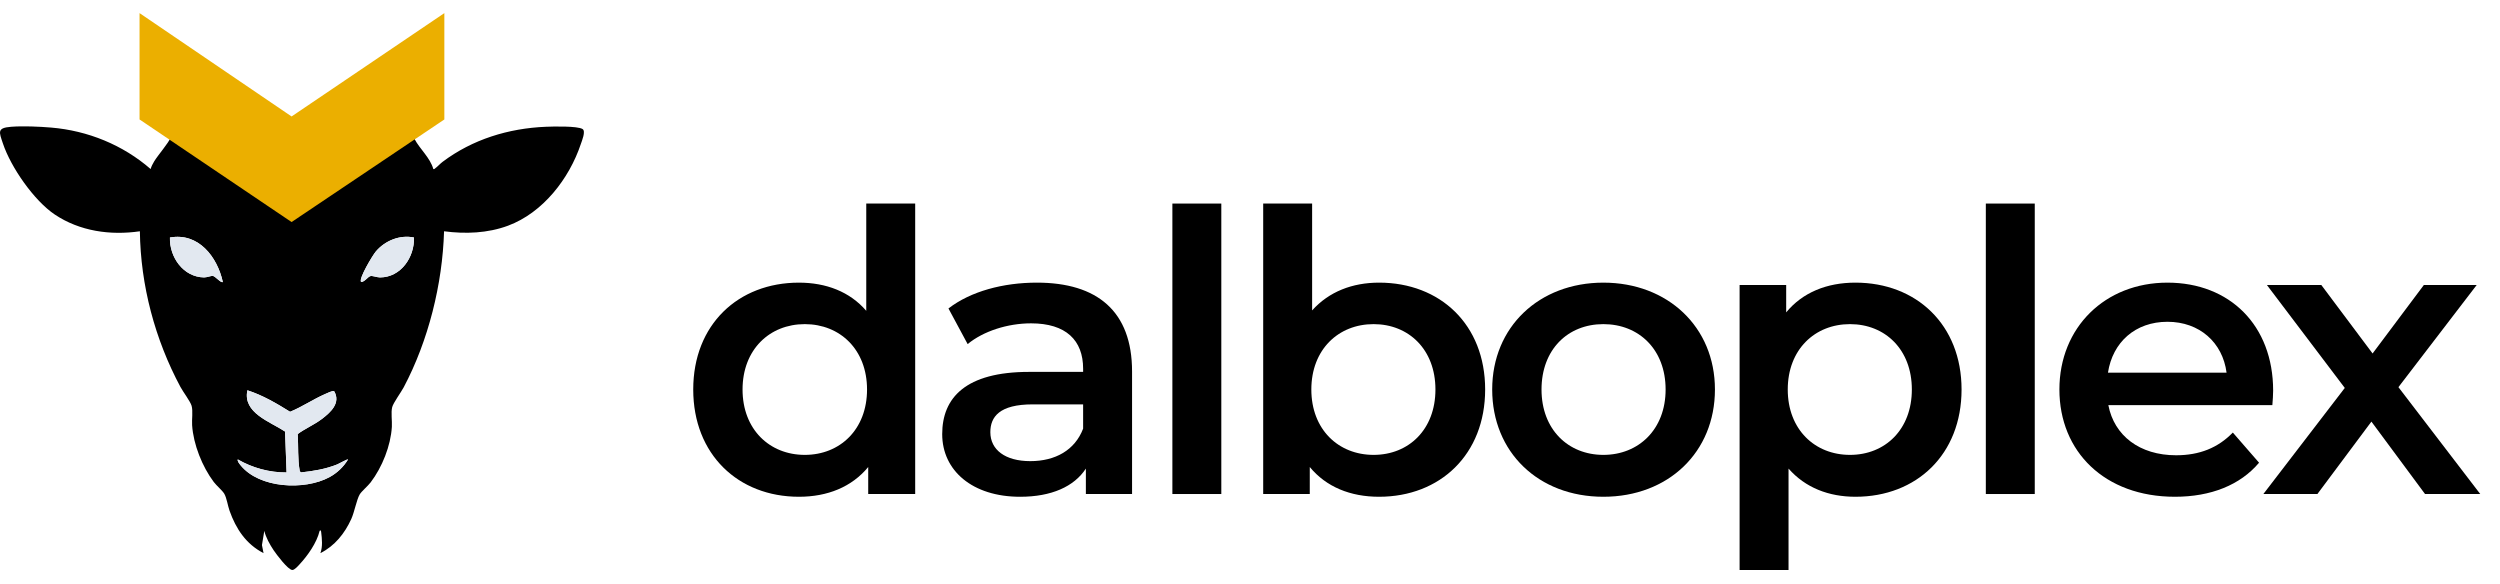
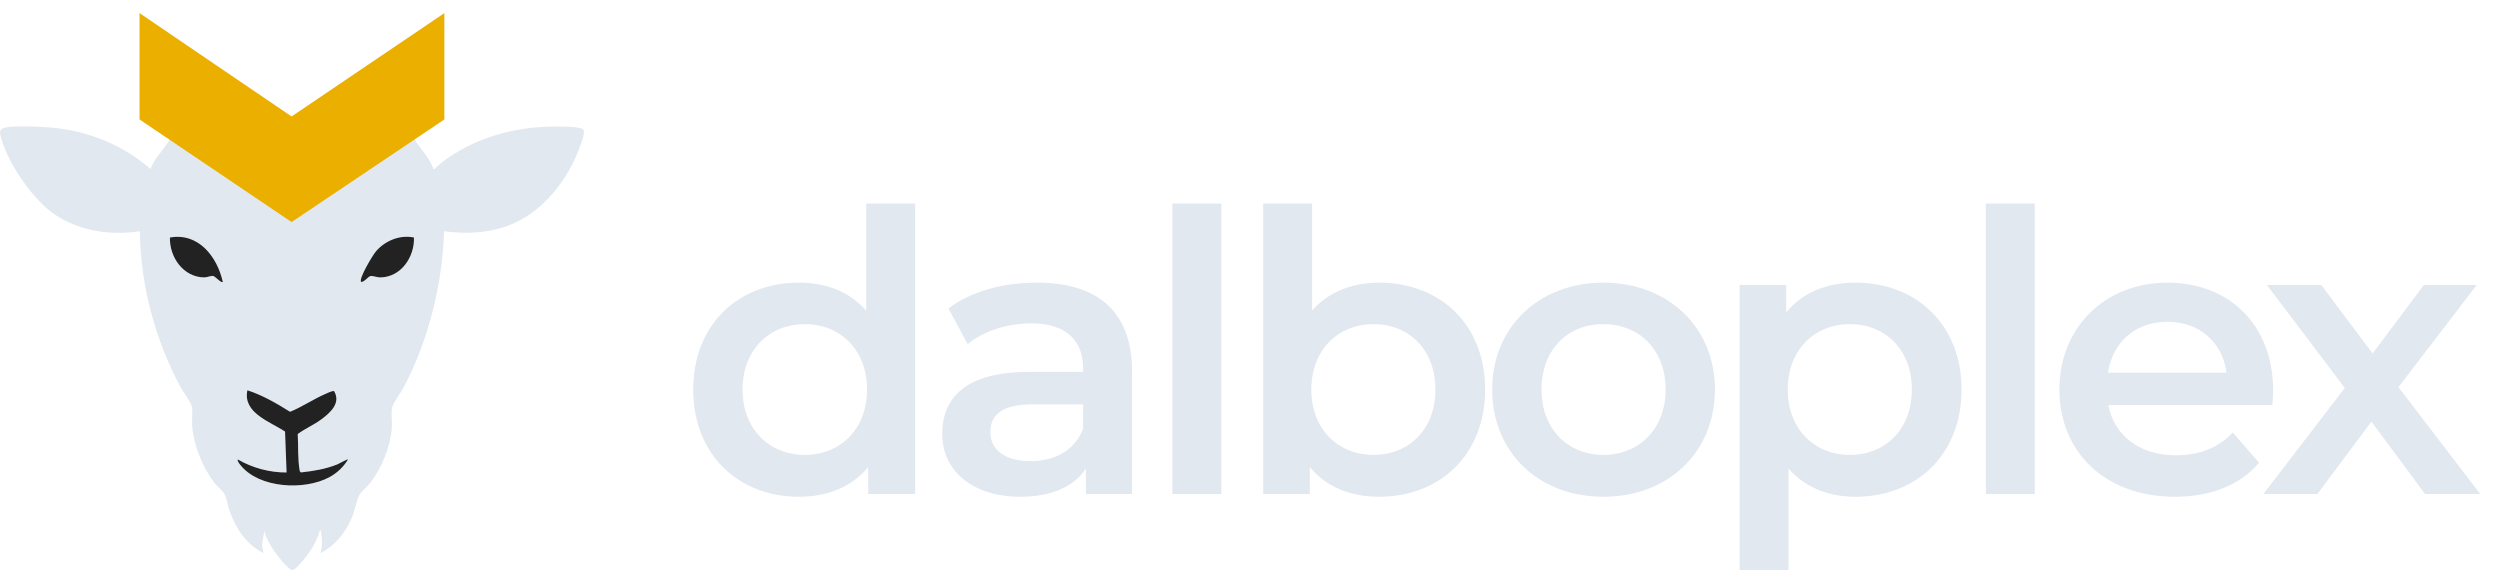
- <svg xmlns="http://www.w3.org/2000/svg" id="a" data-name="Dark" width="1148.13mm" height="268.16mm" viewBox="0 0 3254.55 760.13">
+ <svg xmlns="http://www.w3.org/2000/svg" width="1148.13mm" height="268.16mm" viewBox="0 0 3254.55 760.13">
  <defs>
    <style>
-       .c {
+       /* Dark mode (default) */
+       .main-logo {
        fill: #e2e8f0;
      }

-       .d {
+       .logo-details {
+         fill: #222;
+       }
+ 
+       .logo-accent {
        fill: #ebaf00;
+       }
+ 
+       /* Light mode */
+       @media (prefers-color-scheme: light) {
+         .main-logo {
+             fill: #222;
+         }
+ 
+         .logo-details {
+             fill: #e2e8f0;
+         }
      }
    </style>
  </defs>
  <g>
-     <path d="M371.59,162.05c28.87,2.61,163.48,10.08,168.07,18.93,6.67,12.85,20.37,24.35,24.43,39.08,1.51.4,1.65-.39,2.5-.98,2.88-2.02,6.4-6.01,9.59-8.41,38.95-29.27,85.77-43.61,134.36-45.64,9.26-.39,41.25-1.21,47.87,2.96,4.46,2.81-.95,15.53-2.31,19.6-15.05,44.98-49.33,89.34-94.77,106.23-26.44,9.83-55.45,10.93-83.24,7.25-2.07,68.79-20.3,142.18-52.48,203.02-3.4,6.43-13.61,20.31-15.05,25.95-1.75,6.86.02,18.01-.43,25.57-1.47,24.77-12.64,52.7-27.63,72.37-3.73,4.89-11.85,11.59-14.27,15.73-4.03,6.91-6.79,22.85-10.97,32.03-8.55,18.76-21.49,34.93-40.16,44.33,3.16-8.72,2.06-18.41.99-27.52-.16-1.4-.63-2.95-1.99-1.48-3.75,15.67-15.59,32.32-26.5,44.02-1.97,2.11-6.18,6.92-9.01,6.92-5.57,0-20.9-20.5-24.31-25.62-5.02-7.54-10.07-16.47-12.2-25.31l-3.07,18.49,2.07,10.51c-22.78-11.77-35.88-31.6-44.26-55.23-2.25-6.34-3.74-16.83-6.87-22.13-2.43-4.09-10.05-10.48-13.69-15.31-14.99-19.95-26.5-48.82-28.16-73.84-.5-7.51,1.29-18.52-.68-25.32-1.66-5.72-11.06-18.09-14.5-24.5-33.15-61.77-51.95-132.31-52.83-202.68-38.33,5.61-78.22-.02-110.73-21.77-27.11-18.14-57.24-61.61-67.54-92.46-4.99-14.95-8.07-20.36,10.74-21.81,15.47-1.19,36.42-.27,52.03,1.04,47.75,4.01,93.43,22.59,129.5,53.99.93-3.41,2.77-6.91,4.59-9.92,5.08-8.38,18.8-23.96,21.64-31.36,1.9-4.94,130.03-18.48,149.3-16.74ZM290.07,367.06c-7.22-32.74-31.71-64.57-68.85-57.85-.76,25.37,17.31,51.47,44.36,51.94,3.81.07,8.96-2.31,11.79-1.89s10.58,9.73,12.7,7.8ZM538.93,309.21c-18.45-3.89-37.98,4.21-49.83,18.39-3.98,4.75-22.59,35.53-19.02,39.47,4.43.14,8.81-6.71,11.97-7.6,2.92-.82,8.69,1.69,12.52,1.69,27.38,0,45.18-26.56,44.36-51.94ZM434.94,509.2c-1.68-1.05-9.92,2.99-12.23,4.01-15.39,6.81-29.62,16.53-45.07,22.86-17.64-10.97-35.65-21.55-55.56-27.99-6.37,29.49,29.66,40.83,49.01,53.7l1.99,53.3c-22.17.1-44.39-5.89-63.51-17-.95,2.11,2.23,5.86,3.53,7.47,24.32,30.3,83.26,33.13,115.65,15.69,9.99-5.38,18.54-13.45,24.33-23.16-.81-.68-11.89,5.62-14.01,6.48-15.26,6.12-31.07,8.72-47.37,10.45l-1.44-1.62c-2.91-16.01-1.68-32.23-2.67-48.38,9.77-7.15,21.07-11.89,30.8-19.12,11.58-8.6,25.77-21.25,16.56-36.69Z" />
-     <path class="c" d="M434.94,509.2c9.21,15.44-4.98,28.09-16.56,36.69-9.74,7.23-21.03,11.97-30.8,19.12.98,16.15-.24,32.37,2.67,48.38l1.44,1.62c16.3-1.73,32.1-4.32,47.37-10.45,2.13-.85,13.2-7.15,14.01-6.48-5.79,9.71-14.34,17.79-24.33,23.16-32.38,17.43-91.33,14.6-115.65-15.69-1.3-1.61-4.47-5.36-3.53-7.47,19.12,11.11,41.35,17.1,63.51,17l-1.99-53.3c-19.35-12.87-55.38-24.21-49.01-53.7,19.92,6.44,37.93,17.02,55.56,27.99,15.45-6.32,29.68-16.05,45.07-22.86,2.32-1.02,10.55-5.06,12.23-4.01Z" />
-     <path class="c" d="M538.93,309.21c.82,25.38-16.98,51.95-44.36,51.94-3.83,0-9.6-2.51-12.52-1.69-3.17.89-7.54,7.74-11.97,7.6-3.56-3.93,15.05-34.71,19.02-39.47,11.85-14.17,31.38-22.27,49.83-18.39Z" />
-     <path class="c" d="M290.07,367.06c-2.12,1.92-9.79-7.37-12.7-7.8s-7.98,1.95-11.79,1.89c-27.05-.46-45.12-26.57-44.36-51.94,37.14-6.72,61.64,25.11,68.85,57.85Z" />
-     <polygon id="b" data-name="polygon8" class="d" points="379.58 151.61 578.46 17.07 578.46 155.51 379.58 289.07 181.67 155.51 181.67 17.07 379.58 151.61" />
+     <path class="main-logo" d="M371.59,162.05c28.87,2.61,163.48,10.08,168.07,18.93,6.67,12.85,20.37,24.35,24.43,39.08,1.51.4,1.65-.39,2.5-.98,2.88-2.02,6.4-6.01,9.59-8.41,38.95-29.27,85.77-43.61,134.36-45.64,9.26-.39,41.25-1.21,47.87,2.96,4.46,2.81-.95,15.53-2.31,19.6-15.05,44.98-49.33,89.34-94.77,106.23-26.44,9.83-55.45,10.93-83.24,7.25-2.07,68.79-20.3,142.18-52.48,203.02-3.4,6.43-13.61,20.31-15.05,25.95-1.75,6.86.02,18.01-.43,25.57-1.47,24.77-12.64,52.7-27.63,72.37-3.73,4.89-11.85,11.59-14.27,15.73-4.03,6.91-6.79,22.85-10.97,32.03-8.55,18.76-21.49,34.93-40.16,44.33,3.16-8.72,2.06-18.41.99-27.52-.16-1.4-.63-2.95-1.99-1.48-3.75,15.67-15.59,32.32-26.5,44.02-1.97,2.11-6.18,6.92-9.01,6.92-5.57,0-20.9-20.5-24.31-25.62-5.02-7.54-10.07-16.47-12.2-25.31l-3.07,18.49,2.07,10.51c-22.78-11.77-35.88-31.6-44.26-55.23-2.25-6.34-3.74-16.83-6.87-22.13-2.43-4.09-10.05-10.48-13.69-15.31-14.99-19.95-26.5-48.82-28.16-73.84-.5-7.51,1.29-18.52-.68-25.32-1.66-5.72-11.06-18.09-14.5-24.5-33.15-61.77-51.95-132.31-52.83-202.68-38.33,5.61-78.22-.02-110.73-21.77-27.11-18.14-57.24-61.61-67.54-92.46-4.99-14.95-8.07-20.36,10.74-21.81,15.47-1.19,36.42-.27,52.03,1.04,47.75,4.01,93.43,22.59,129.5,53.99.93-3.41,2.77-6.91,4.59-9.92,5.08-8.38,18.8-23.96,21.64-31.36,1.9-4.94,130.03-18.48,149.3-16.74ZM290.07,367.06c-7.22-32.74-31.71-64.57-68.85-57.85-.76,25.37,17.31,51.47,44.36,51.94,3.81.07,8.96-2.31,11.79-1.89s10.58,9.73,12.7,7.8ZM538.93,309.21c-18.45-3.89-37.98,4.21-49.83,18.39-3.98,4.75-22.59,35.53-19.02,39.47,4.43.14,8.81-6.71,11.97-7.6,2.92-.82,8.69,1.69,12.52,1.69,27.38,0,45.18-26.56,44.36-51.94ZM434.94,509.2c-1.68-1.05-9.92,2.99-12.23,4.01-15.39,6.81-29.62,16.53-45.07,22.86-17.64-10.97-35.65-21.55-55.56-27.99-6.37,29.49,29.66,40.83,49.01,53.7l1.99,53.3c-22.17.1-44.39-5.89-63.51-17-.95,2.11,2.23,5.86,3.53,7.47,24.32,30.3,83.26,33.13,115.65,15.69,9.99-5.38,18.54-13.45,24.33-23.16-.81-.68-11.89,5.62-14.01,6.48-15.26,6.12-31.07,8.72-47.37,10.45l-1.44-1.62c-2.91-16.01-1.68-32.23-2.67-48.38,9.77-7.15,21.07-11.89,30.8-19.12,11.58-8.6,25.77-21.25,16.56-36.69Z" />
+     <path class="logo-details" d="M434.94,509.2c9.21,15.44-4.98,28.09-16.56,36.69-9.74,7.23-21.03,11.97-30.8,19.12.98,16.15-.24,32.37,2.67,48.38l1.44,1.62c16.3-1.73,32.1-4.32,47.37-10.45,2.13-.85,13.2-7.15,14.01-6.48-5.79,9.71-14.34,17.79-24.33,23.16-32.38,17.43-91.33,14.6-115.65-15.69-1.3-1.61-4.47-5.36-3.53-7.47,19.12,11.11,41.35,17.1,63.51,17l-1.99-53.3c-19.35-12.87-55.38-24.21-49.01-53.7,19.92,6.44,37.93,17.02,55.56,27.99,15.45-6.32,29.68-16.05,45.07-22.86,2.32-1.02,10.55-5.06,12.23-4.01Z" />
+     <path class="logo-details" d="M538.93,309.21c.82,25.38-16.98,51.95-44.36,51.94-3.83,0-9.6-2.51-12.52-1.69-3.17.89-7.54,7.74-11.97,7.6-3.56-3.93,15.05-34.71,19.02-39.47,11.85-14.17,31.38-22.27,49.83-18.39Z" />
+     <path class="logo-details" d="M290.07,367.06c-2.12,1.92-9.79-7.37-12.7-7.8s-7.98,1.95-11.79,1.89c-27.05-.46-45.12-26.57-44.36-51.94,37.14-6.72,61.64,25.11,68.85,57.85Z" />
+     <polygon class="logo-accent" points="379.58 151.61 578.46 17.07 578.46 155.51 379.58 289.07 181.67 155.51 181.67 17.07 379.58 151.61" />
  </g>
  <g>
-     <path d="M1191.41,264.99v378.13h-61.15v-35.16c-21.4,25.99-53,38.73-90.2,38.73-78.99,0-137.6-55.04-137.6-139.63s58.61-139.12,137.6-139.12c35.16,0,66.25,11.72,87.65,36.69v-139.63h63.7ZM1128.73,507.06c0-51.98-35.16-85.11-81.03-85.11s-81.03,33.12-81.03,85.11,35.16,85.11,81.03,85.11,81.03-33.12,81.03-85.11Z" />
-     <path d="M1473.74,483.62v159.51h-60.13v-33.12c-15.29,23.44-44.85,36.69-85.62,36.69-62.17,0-101.41-34.14-101.41-81.54s30.58-81.03,113.13-81.03h70.33v-4.08c0-37.2-22.42-59.12-67.78-59.12-30.58,0-62.17,10.19-82.56,27.01l-24.97-46.38c29.05-22.42,71.35-33.63,115.17-33.63,78.48,0,123.84,37.2,123.84,115.68ZM1410.03,558.02v-31.6h-65.74c-43.32,0-55.04,16.31-55.04,36.18,0,22.93,19.37,37.71,51.98,37.71s58.1-14.27,68.8-42.3Z" />
-     <path d="M1526.23,264.99h63.7v378.13h-63.7v-378.13Z" />
-     <path d="M1933.4,507.06c0,84.6-58.61,139.63-138.11,139.63-37.2,0-68.8-12.74-90.2-38.73v35.16h-60.64v-378.13h63.7v139.12c21.91-24.46,52.49-36.18,87.14-36.18,79.5,0,138.11,54.53,138.11,139.12ZM1868.68,507.06c0-51.98-34.65-85.11-80.52-85.11s-81.03,33.12-81.03,85.11,35.16,85.11,81.03,85.11,80.52-33.12,80.52-85.11Z" />
-     <path d="M1942.57,507.06c0-81.54,61.15-139.12,144.73-139.12s145.24,57.59,145.24,139.12-60.64,139.63-145.24,139.63-144.73-58.1-144.73-139.63ZM2168.33,507.06c0-51.98-34.65-85.11-81.03-85.11s-80.52,33.12-80.52,85.11,34.65,85.11,80.52,85.11,81.03-33.12,81.03-85.11Z" />
-     <path d="M2553.6,507.06c0,84.6-58.61,139.63-138.11,139.63-34.65,0-65.23-11.72-87.14-36.69v131.99h-63.7v-371h60.64v35.67c21.4-25.99,53-38.73,90.2-38.73,79.5,0,138.11,55.04,138.11,139.12ZM2488.88,507.06c0-51.98-34.65-85.11-80.52-85.11s-81.03,33.12-81.03,85.11,35.16,85.11,81.03,85.11,80.52-33.12,80.52-85.11Z" />
-     <path d="M2585.19,264.99h63.7v378.13h-63.7v-378.13Z" />
-     <path d="M2958.22,527.44h-213.53c7.64,39.75,40.77,65.23,88.16,65.23,30.58,0,54.53-9.68,73.89-29.56l34.14,39.24c-24.46,29.05-62.68,44.34-109.57,44.34-91.22,0-150.34-58.61-150.34-139.63s59.62-139.12,140.65-139.12,137.6,55.55,137.6,140.65c0,5.1-.51,12.74-1.02,18.86ZM2744.18,485.15h154.41c-5.1-39.24-35.16-66.25-76.95-66.25s-71.35,26.5-77.46,66.25Z" />
-     <path d="M3156.97,643.13l-69.82-94.28-70.33,94.28h-70.33l106-138.11-101.41-134.03h70.84l66.76,89.18,66.76-89.18h68.8l-101.92,133.01,106.51,139.12h-71.86Z" />
+     <path class="main-logo" d="M1191.41,264.99v378.13h-61.15v-35.16c-21.4,25.99-53,38.73-90.2,38.73-78.99,0-137.6-55.04-137.6-139.63s58.61-139.12,137.6-139.12c35.16,0,66.25,11.72,87.65,36.69v-139.63h63.7ZM1128.73,507.06c0-51.98-35.16-85.11-81.03-85.11s-81.03,33.12-81.03,85.11,35.16,85.11,81.03,85.11,81.03-33.12,81.03-85.11Z" />
+     <path class="main-logo" d="M1473.74,483.62v159.51h-60.13v-33.12c-15.29,23.44-44.85,36.69-85.62,36.69-62.17,0-101.41-34.14-101.41-81.54s30.58-81.03,113.13-81.03h70.33v-4.08c0-37.2-22.42-59.12-67.78-59.12-30.58,0-62.17,10.19-82.56,27.01l-24.97-46.38c29.05-22.42,71.35-33.63,115.17-33.63,78.48,0,123.84,37.2,123.84,115.68ZM1410.03,558.02v-31.6h-65.74c-43.32,0-55.04,16.31-55.04,36.18,0,22.93,19.37,37.71,51.98,37.71s58.1-14.27,68.8-42.3Z" />
+     <path class="main-logo" d="M1526.23,264.99h63.7v378.13h-63.7v-378.13Z" />
+     <path class="main-logo" d="M1933.4,507.06c0,84.6-58.61,139.63-138.11,139.63-37.2,0-68.8-12.74-90.2-38.73v35.16h-60.64v-378.13h63.7v139.12c21.91-24.46,52.49-36.18,87.14-36.18,79.5,0,138.11,54.53,138.11,139.12ZM1868.68,507.06c0-51.98-34.65-85.11-80.52-85.11s-81.03,33.12-81.03,85.11,35.16,85.11,81.03,85.11,80.52-33.12,80.52-85.11Z" />
+     <path class="main-logo" d="M1942.57,507.06c0-81.54,61.15-139.12,144.73-139.12s145.24,57.59,145.24,139.12-60.64,139.63-145.24,139.63-144.73-58.1-144.73-139.63ZM2168.33,507.06c0-51.98-34.65-85.11-81.03-85.11s-80.52,33.12-80.52,85.11,34.65,85.11,80.52,85.11,81.03-33.12,81.03-85.11Z" />
+     <path class="main-logo" d="M2553.6,507.06c0,84.6-58.61,139.63-138.11,139.63-34.65,0-65.23-11.72-87.14-36.69v131.99h-63.7v-371h60.64v35.67c21.4-25.99,53-38.73,90.2-38.73,79.5,0,138.11,55.04,138.11,139.12ZM2488.88,507.06c0-51.98-34.65-85.11-80.52-85.11s-81.03,33.12-81.03,85.11,35.16,85.11,81.03,85.11,80.52-33.12,80.52-85.11Z" />
+     <path class="main-logo" d="M2585.19,264.99h63.7v378.13h-63.7v-378.13Z" />
+     <path class="main-logo" d="M2958.22,527.44h-213.53c7.64,39.75,40.77,65.23,88.16,65.23,30.58,0,54.53-9.68,73.89-29.56l34.14,39.24c-24.46,29.05-62.68,44.34-109.57,44.34-91.22,0-150.34-58.61-150.34-139.63s59.62-139.12,140.65-139.12,137.6,55.55,137.6,140.65c0,5.1-.51,12.74-1.02,18.86ZM2744.18,485.15h154.41c-5.1-39.24-35.16-66.25-76.95-66.25s-71.35,26.5-77.46,66.25Z" />
+     <path class="main-logo" d="M3156.97,643.13l-69.82-94.28-70.33,94.28h-70.33l106-138.11-101.41-134.03h70.84l66.76,89.18,66.76-89.18h68.8l-101.92,133.01,106.51,139.12h-71.86Z" />
  </g>
</svg>
